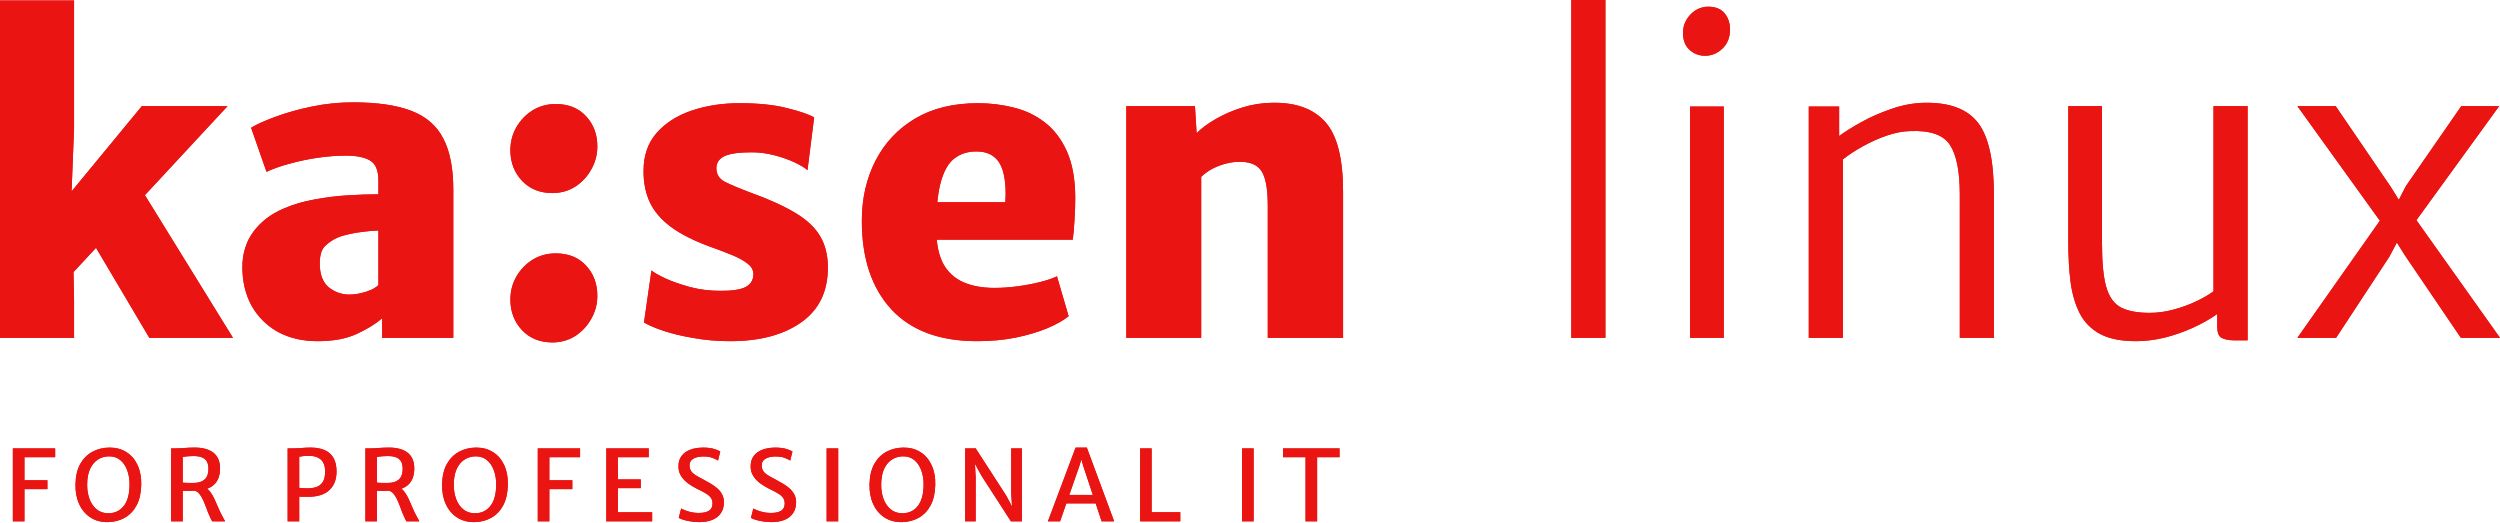
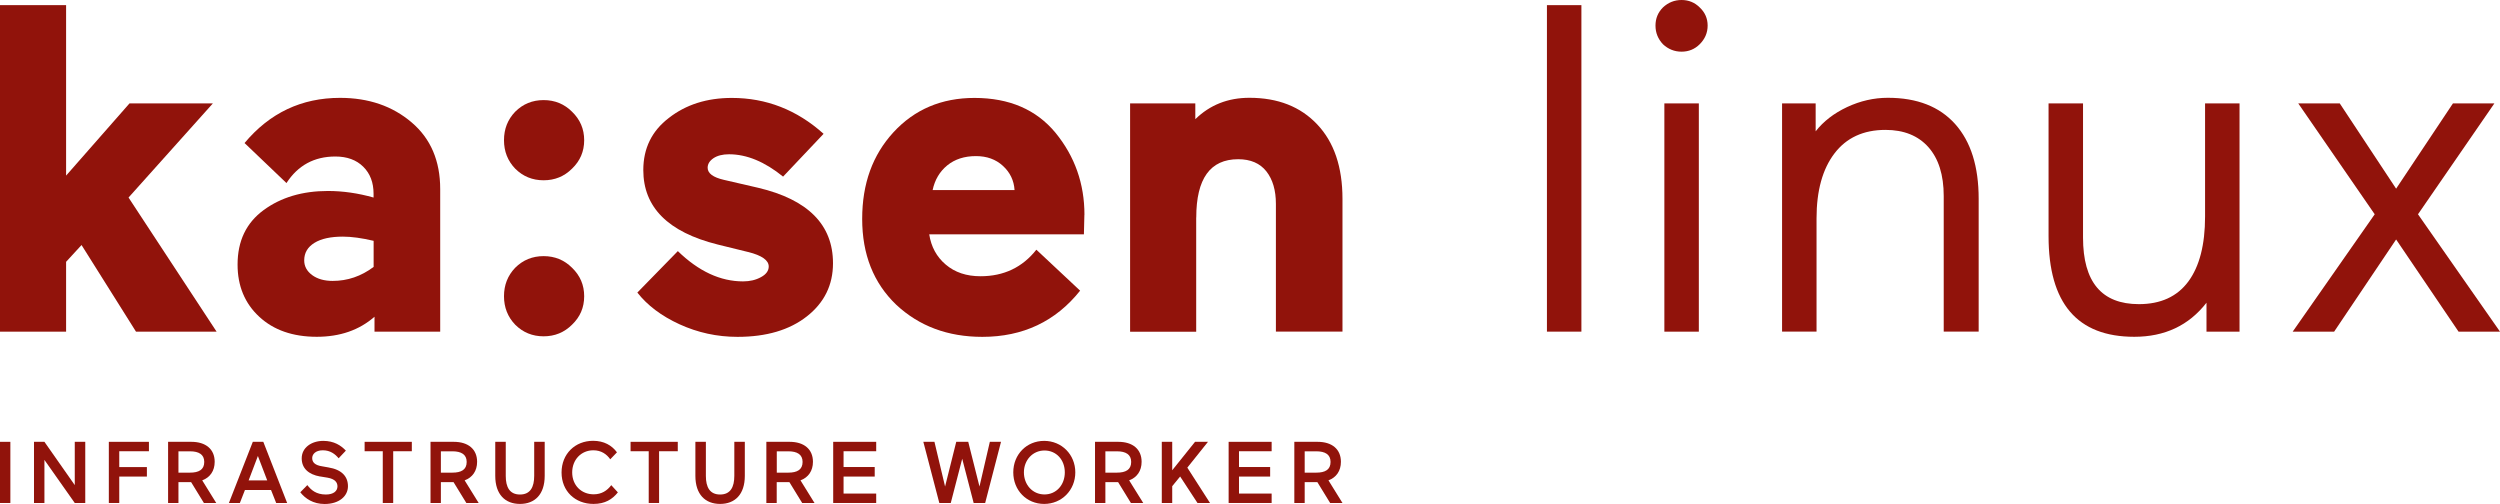
- <svg xmlns="http://www.w3.org/2000/svg" xmlns:xlink="http://www.w3.org/1999/xlink" width="286.871" height="59.957" viewBox="0 0 4278.51 893.13" fill="none" version="1.1" id="svg799">
-   <defs id="defs803" />
-   <g id="g979" clip-path="none" transform="translate(-2301.28,-603.9189)">
-     <g id="g977">
-       <path d="m 2690.74,784.968 -267.71,288.362 3.56,-26.35 1.42,69.07 v 65.5 H 2301.28 V 945.88 604.12 h 126.73 v 218.584 l -5.69,145.96 -14.95,-17.8 136.7,-165.896 z m -232.11,230.692 84.02,-89.004 157.35,254.894 h -143.11 z m 386.32,171.59 c -26.11,0 -48.89,-5.34 -68.35,-16.02 -19.23,-10.92 -34.18,-25.87 -44.86,-44.86 -10.44,-19.22 -15.66,-41.18 -15.66,-65.86 0,-23.26 6.29,-43.43 18.87,-60.518 12.81,-17.326 30.26,-30.616 52.33,-39.872 15.9,-6.883 33.22,-11.986 51.97,-15.308 18.75,-3.56 37.5,-5.934 56.25,-7.12 18.99,-1.187 36.79,-1.78 53.4,-1.78 l 18.51,22.784 -18.51,39.16 c -8.3,0.237 -16.97,0.949 -25.99,2.136 -8.78,0.948 -17.08,2.378 -24.92,4.268 -7.83,1.67 -14.12,3.56 -18.86,5.7 -7.36,3.09 -14.36,7.71 -21.01,13.88 -6.41,5.94 -9.61,16.02 -9.61,30.26 0,18.75 5.1,32.4 15.31,40.94 10.44,8.31 22.19,12.46 35.24,12.46 6.88,0 13.65,-0.83 20.29,-2.49 6.89,-1.66 12.94,-3.68 18.16,-6.05 5.22,-2.61 9.02,-5.22 11.39,-7.83 l 20.65,26.34 -14.24,30.62 c -10.92,9.49 -25.39,18.39 -43.43,26.7 -17.8,8.3 -40.11,12.46 -66.93,12.46 z m 232.11,-5.7 h -121.75 v -59.09 h -6.41 V 912.416 c 0,-17.563 -4.86,-29.074 -14.59,-34.532 -9.5,-5.459 -23.14,-8.188 -40.94,-8.188 -15.19,0 -31.09,1.186 -47.71,3.56 -16.37,2.373 -32.28,5.696 -47.7,9.968 -15.43,4.034 -28.96,8.781 -40.59,14.24 l -26.34,-75.472 c 9.73,-5.934 23.73,-12.223 42.01,-18.868 18.51,-6.883 39.28,-12.698 62.3,-17.444 23.02,-4.747 46.4,-7.12 70.13,-7.12 41.53,0 74.88,4.865 100.04,14.596 25.15,9.73 43.31,25.513 54.46,47.348 11.4,21.834 17.09,51.026 17.09,87.576 z m 169.59,7.83 c -21.36,0 -38.68,-7 -51.97,-21 -13.29,-14.24 -19.94,-31.68 -19.94,-52.33 0,-14 3.32,-26.94 9.97,-38.81 6.88,-12.1 16.14,-21.83 27.77,-29.19 11.86,-7.36 25.15,-11.03 39.87,-11.03 21.83,0 39.16,7 51.97,21 12.82,13.77 19.23,30.97 19.23,51.62 0,14 -3.44,27.06 -10.33,39.16 -6.64,12.1 -15.78,21.95 -27.41,29.55 -11.63,7.36 -24.68,11.03 -39.16,11.03 z m 0,-255.604 c -21.36,0 -38.68,-7.002 -51.97,-21.004 -13.29,-14.24 -19.94,-31.684 -19.94,-52.332 0,-14.003 3.32,-26.938 9.97,-38.804 6.88,-12.104 16.14,-21.835 27.77,-29.192 11.86,-7.358 25.15,-11.036 39.87,-11.036 21.83,0 39.16,7.001 51.97,21.004 12.82,13.765 19.23,30.972 19.23,51.62 0,14.002 -3.44,27.056 -10.33,39.16 -6.64,12.104 -15.78,21.953 -27.41,29.548 -11.63,7.357 -24.68,11.036 -39.16,11.036 z m 156.75,221.434 12.81,-89 c 3.8,3.32 11.63,7.83 23.5,13.53 12.1,5.45 26.34,10.44 42.72,14.95 16.38,4.27 33.23,6.41 50.55,6.41 20.65,0.23 35.36,-1.9 44.15,-6.41 9.01,-4.75 13.52,-12.11 13.52,-22.07 0,-6.89 -3.2,-12.82 -9.61,-17.8 -6.41,-5.23 -15.07,-10.09 -25.99,-14.6 -10.91,-4.51 -23.02,-9.14 -36.31,-13.88 -28.95,-10.45 -51.97,-21.96 -69.06,-34.536 -16.85,-12.579 -28.96,-26.7 -36.31,-42.364 -7.36,-15.902 -10.92,-33.939 -10.68,-54.112 0,-25.632 7.35,-46.992 22.07,-64.08 14.95,-17.088 34.89,-29.904 59.81,-38.448 24.92,-8.544 52.45,-12.816 82.59,-12.816 32.51,0 59.69,2.848 81.52,8.544 21.84,5.458 37.14,10.68 45.93,15.664 l -11.4,90.424 c -4.74,-4.272 -12.22,-8.782 -22.42,-13.528 -10.21,-4.747 -21.72,-8.782 -34.54,-12.104 -12.81,-3.323 -25.63,-4.984 -38.44,-4.984 -22.08,0 -37.74,2.254 -47,6.764 -9.02,4.509 -13.52,11.273 -13.52,20.292 0,10.68 4.86,18.512 14.59,23.496 9.73,4.984 25.04,11.392 45.93,19.224 31.32,11.392 56.48,22.902 75.47,34.532 19.22,11.629 33.11,24.801 41.65,39.512 8.78,14.72 13.17,32.52 13.17,53.4 0,41.3 -15.31,72.63 -45.92,93.99 -30.38,21.36 -70.85,32.04 -121.4,32.04 -21.83,0 -42.6,-1.78 -62.3,-5.34 -19.7,-3.32 -37.02,-7.48 -51.97,-12.46 -14.72,-4.99 -25.76,-9.73 -33.11,-14.24 z m 570.06,32.04 c -64.08,0 -112.97,-18.16 -146.67,-54.47 -33.7,-36.55 -50.55,-86.98 -50.55,-151.3 0,-38.448 7.83,-72.862 23.49,-103.24 15.67,-30.379 38.21,-54.35 67.64,-71.912 29.67,-17.563 65.51,-26.344 107.51,-26.344 21.13,0 41.54,2.492 61.24,7.476 19.69,4.746 37.38,13.172 53.04,25.276 15.66,11.866 28.24,28.242 37.74,49.128 9.49,20.885 14.35,47.229 14.59,79.032 0,14.24 -0.47,27.768 -1.42,40.584 -0.71,12.816 -1.66,23.5 -2.85,32.04 h -294.77 l 7.12,-64.08 h 172.31 c 1.18,-19.224 0.23,-35.244 -2.85,-48.06 -2.85,-13.054 -8.19,-22.784 -16.02,-29.192 -7.6,-6.408 -17.92,-9.612 -30.97,-9.612 -14.96,0 -27.65,4.153 -38.1,12.46 -10.2,8.069 -17.92,22.072 -23.14,42.008 -5.22,19.936 -7.59,47.585 -7.12,82.948 0.48,23.018 4.63,41.648 12.46,55.888 8.07,14.01 19.46,24.21 34.18,30.62 14.71,6.41 32.4,9.61 53.04,9.61 12.82,0 26.23,-0.95 40.23,-2.85 14,-1.89 26.94,-4.39 38.81,-7.47 12.1,-3.09 21.36,-6.29 27.76,-9.61 l 19.94,68.35 c -8.78,7.12 -21,14 -36.67,20.65 -15.43,6.4 -33.46,11.74 -54.11,16.02 -20.41,4.03 -42.36,6.05 -65.86,6.05 z m 255.4,-5.7 V 784.968 h 117.48 l 2.84,46.28 c 8.31,-8.307 19.23,-16.376 32.76,-24.208 13.52,-7.832 28.59,-14.359 45.21,-19.58 16.61,-5.222 33.82,-7.951 51.62,-8.188 40.34,-0.712 70.6,10.324 90.78,33.108 20.17,22.546 30.26,62.3 30.26,119.26 v 249.91 H 4470.94 V 955.136 c 0,-28.955 -3.68,-48.772 -11.04,-59.452 -7.36,-10.918 -20.53,-16.02 -39.52,-15.308 -6.17,0 -13.05,0.949 -20.64,2.848 -7.6,1.898 -15.19,4.746 -22.79,8.544 -7.36,3.797 -14,8.544 -19.93,14.24 v 275.542 z m 761.55,0 V 602.696 h 58.39 v 578.854 z m 203.25,0 V 785.68 h 57.67 v 395.87 z m 25.63,-482.734 c -10.2,0 -19.1,-3.442 -26.7,-10.324 -7.36,-6.883 -11.03,-16.495 -11.03,-28.836 0,-8.782 2.13,-16.495 6.4,-23.14 4.28,-6.883 9.62,-12.223 16.02,-16.02 6.65,-3.798 13.41,-5.696 20.3,-5.696 12.81,0 22.31,3.797 28.48,11.392 6.17,7.357 9.25,16.613 9.25,27.768 0,13.528 -4.39,24.445 -13.17,32.752 -8.54,8.069 -18.39,12.104 -29.55,12.104 z m 177.53,482.734 V 785.68 h 51.98 v 50.552 c 9.49,-7.12 21.95,-14.952 37.38,-23.496 15.66,-8.782 32.87,-16.376 51.62,-22.784 18.75,-6.646 37.74,-10.206 56.96,-10.68 43.2,-0.712 73.81,10.798 91.85,34.532 18.04,23.496 27.05,64.436 27.05,122.82 v 244.926 h -58.38 V 935.912 c 0,-39.16 -5.58,-67.284 -16.73,-84.372 -11.16,-17.326 -33.82,-25.276 -68,-23.852 -12.34,0.237 -25.51,2.729 -39.51,7.476 -14.01,4.746 -27.65,10.798 -40.94,18.156 -13.29,7.357 -24.92,14.952 -34.89,22.784 v 305.446 z m 560.22,5.7 c -25.4,0 -45.81,-4.04 -61.24,-12.11 -15.42,-8.3 -27.05,-19.93 -34.88,-34.88 -7.84,-15.19 -13.18,-33.11 -16.02,-53.76 -2.62,-20.65 -3.92,-43.55 -3.92,-68.71 V 784.968 h 57.67 v 234.962 c 0,33.22 2.49,58.38 7.48,75.47 5.22,17.09 13.76,28.6 25.63,34.53 11.87,5.94 28.12,8.9 48.77,8.9 13.29,0 26.94,-1.9 40.94,-5.69 14,-3.8 26.94,-8.55 38.81,-14.24 12.1,-5.7 21.83,-11.4 29.19,-17.09 V 784.968 h 58.38 v 400.852 h -22.78 c -9.26,0 -16.5,-1.42 -21.72,-4.27 -4.98,-2.61 -7.47,-9.02 -7.47,-19.22 v -32.04 l 0.71,9.97 c -12.34,8.78 -26.35,16.73 -42.01,23.85 -15.66,7.12 -31.92,12.81 -48.77,17.09 -16.85,4.03 -33.11,6.05 -48.77,6.05 z m 276.01,-5.7 147.38,-209.326 0.71,18.512 -148.09,-205.768 h 65.5 l 94.7,138.84 24.2,39.16 h -19.93 l 21.36,-41.296 94.69,-136.704 h 64.8 l -148.81,205.056 v -19.936 l 150.23,211.462 h -66.93 l -96.12,-141.69 -26.34,-42.004 23.49,0.712 -23.49,44.142 -91.14,138.84 z m -3909.76,314 v -124.82 h 72.41 v 15.12 h -52.59 v 39.48 h 39.31 v 15.12 h -39.31 v 55.1 z m 162.92,1.35 c -11.59,0.22 -21.61,-2.41 -30.07,-7.9 -8.45,-5.54 -14.92,-13.22 -19.4,-23.02 -4.48,-9.85 -6.58,-21.11 -6.3,-33.76 0.28,-13.95 3.02,-25.57 8.23,-34.86 5.26,-9.3 12.24,-16.27 20.92,-20.92 8.73,-4.65 18.45,-7 29.14,-7.06 11.09,-0.05 20.75,2.55 28.98,7.82 8.24,5.2 14.56,12.6 18.99,22.17 4.48,9.58 6.58,20.81 6.3,33.69 -0.28,13.94 -2.91,25.62 -7.9,35.02 -4.98,9.36 -11.7,16.44 -20.16,21.26 -8.45,4.81 -18.03,7.33 -28.73,7.56 z m 0.51,-15.12 c 11.09,0 19.91,-4.18 26.46,-12.52 6.55,-8.4 9.83,-20.75 9.83,-37.04 0,-8.63 -1.32,-16.55 -3.95,-23.78 -2.58,-7.28 -6.47,-13.1 -11.68,-17.47 -5.15,-4.42 -11.59,-6.63 -19.32,-6.63 -6.77,0 -13.02,1.73 -18.73,5.2 -5.71,3.48 -10.3,8.82 -13.78,16.05 -3.41,7.22 -5.12,16.49 -5.12,27.8 0,8.57 1.34,16.55 4.03,23.94 2.75,7.34 6.81,13.25 12.18,17.73 5.38,4.48 12.07,6.72 20.08,6.72 z m 127.29,13.77 h -19.83 v -124.82 c 1.01,0 1.99,0 2.94,0 0.95,0 1.91,0 2.86,0 0.95,0 1.93,0 2.94,0 3.97,0 8.68,-0.23 14.11,-0.67 5.43,-0.45 11.42,-0.68 17.98,-0.68 6.27,0 12.01,0.68 17.22,2.02 5.2,1.29 9.71,3.36 13.52,6.22 3.86,2.8 6.83,6.46 8.9,11 2.13,4.48 3.2,9.94 3.2,16.38 0,7.5 -1.26,13.83 -3.78,18.98 -2.52,5.16 -6.14,9.22 -10.84,12.18 -4.65,2.97 -10.19,4.96 -16.63,5.97 -2.3,0.33 -4.68,0.61 -7.14,0.84 -2.41,0.17 -5.57,0.31 -9.49,0.42 -3.92,0.05 -9.24,0.08 -15.96,0.08 z m 0,-66.19 c 1.17,0.17 2.96,0.31 5.37,0.42 2.47,0.06 4.96,0.08 7.48,0.08 2.52,0 4.51,0 5.96,0 8.07,0 14.28,-1.96 18.65,-5.88 4.37,-3.97 6.55,-10.02 6.55,-18.14 0,-4.82 -0.81,-8.85 -2.43,-12.1 -1.63,-3.3 -4.34,-5.76 -8.15,-7.39 -3.75,-1.68 -8.85,-2.52 -15.29,-2.52 -3.25,0 -6.47,0.14 -9.66,0.42 -3.14,0.23 -5.96,0.59 -8.48,1.09 z m 50.4,66.19 c -0.73,-1.12 -1.35,-2.27 -1.85,-3.44 -0.51,-1.18 -1.4,-3.11 -2.69,-5.8 -1.74,-3.75 -3.44,-7.98 -5.12,-12.68 -1.68,-4.76 -3.53,-9.38 -5.55,-13.86 -1.96,-4.48 -4.23,-8.26 -6.8,-11.34 -2.58,-3.14 -5.6,-4.96 -9.07,-5.46 l 7.56,-5.88 11.76,1.01 c 3.3,1.4 6.24,3.92 8.82,7.56 2.63,3.64 5.04,7.86 7.22,12.68 2.24,4.76 4.37,9.6 6.38,14.53 2.08,4.93 4.23,9.41 6.47,13.44 0.84,1.57 1.68,3.14 2.52,4.71 0.84,1.51 1.68,3.02 2.52,4.53 z m 129.13,0 v -124.82 h 8.57 c 5.15,0 10.25,-0.23 15.29,-0.67 5.04,-0.45 10.36,-0.68 15.96,-0.68 9.07,0 16.88,1.43 23.44,4.29 6.55,2.8 11.59,7.22 15.12,13.27 3.52,5.99 5.29,13.8 5.29,23.44 0,13.6 -4.12,24.22 -12.35,31.83 -8.18,7.56 -20.08,11.34 -35.7,11.34 -3.92,0 -7.17,-0.03 -9.74,-0.08 -2.52,-0.06 -4.54,-0.09 -6.05,-0.09 v 42.17 z m 19.83,-57.29 c 2.52,0.34 5.01,0.56 7.47,0.68 2.52,0.11 4.9,0.16 7.14,0.16 5.21,0 10.08,-0.72 14.62,-2.18 4.54,-1.51 8.18,-4.31 10.92,-8.4 2.8,-4.14 4.2,-10.19 4.2,-18.14 0,-9.58 -2.58,-16.52 -7.73,-20.84 -5.09,-4.36 -12.49,-6.38 -22.17,-6.04 -2.41,0.05 -4.88,0.19 -7.4,0.42 -2.52,0.22 -4.87,0.58 -7.05,1.09 z m 133.07,57.29 h -19.83 v -124.82 c 1.01,0 1.99,0 2.94,0 0.95,0 1.91,0 2.86,0 0.95,0 1.93,0 2.94,0 3.97,0 8.68,-0.23 14.11,-0.67 5.43,-0.45 11.42,-0.68 17.98,-0.68 6.27,0 12.01,0.68 17.22,2.02 5.2,1.29 9.71,3.36 13.52,6.22 3.86,2.8 6.83,6.46 8.9,11 2.13,4.48 3.2,9.94 3.2,16.38 0,7.5 -1.26,13.83 -3.78,18.98 -2.52,5.16 -6.14,9.22 -10.84,12.18 -4.65,2.97 -10.19,4.96 -16.63,5.97 -2.3,0.33 -4.68,0.61 -7.14,0.84 -2.41,0.17 -5.57,0.31 -9.49,0.42 -3.92,0.05 -9.24,0.08 -15.96,0.08 z m 0,-66.19 c 1.17,0.17 2.96,0.31 5.37,0.42 2.47,0.06 4.96,0.08 7.48,0.08 2.52,0 4.51,0 5.96,0 8.07,0 14.28,-1.96 18.65,-5.88 4.37,-3.97 6.55,-10.02 6.55,-18.14 0,-4.82 -0.81,-8.85 -2.43,-12.1 -1.63,-3.3 -4.34,-5.76 -8.15,-7.39 -3.75,-1.68 -8.85,-2.52 -15.29,-2.52 -3.25,0 -6.47,0.14 -9.66,0.42 -3.14,0.23 -5.96,0.59 -8.48,1.09 z m 50.4,66.19 c -0.73,-1.12 -1.35,-2.27 -1.85,-3.44 -0.51,-1.18 -1.4,-3.11 -2.69,-5.8 -1.74,-3.75 -3.44,-7.98 -5.12,-12.68 -1.68,-4.76 -3.53,-9.38 -5.55,-13.86 -1.96,-4.48 -4.23,-8.26 -6.8,-11.34 -2.58,-3.14 -5.6,-4.96 -9.07,-5.46 l 7.56,-5.88 11.76,1.01 c 3.3,1.4 6.24,3.92 8.82,7.56 2.63,3.64 5.04,7.86 7.22,12.68 2.24,4.76 4.37,9.6 6.38,14.53 2.08,4.93 4.23,9.41 6.47,13.44 0.84,1.57 1.68,3.14 2.52,4.71 0.84,1.51 1.68,3.02 2.52,4.53 z m 116.81,1.35 c -11.59,0.22 -21.61,-2.41 -30.07,-7.9 -8.45,-5.54 -14.92,-13.22 -19.4,-23.02 -4.48,-9.85 -6.58,-21.11 -6.3,-33.76 0.28,-13.95 3.02,-25.57 8.23,-34.86 5.26,-9.3 12.24,-16.27 20.92,-20.92 8.73,-4.65 18.45,-7 29.14,-7.06 11.09,-0.05 20.75,2.55 28.98,7.82 8.24,5.2 14.56,12.6 18.99,22.17 4.48,9.58 6.58,20.81 6.3,33.69 -0.28,13.94 -2.91,25.62 -7.9,35.02 -4.98,9.36 -11.7,16.44 -20.16,21.26 -8.45,4.81 -18.03,7.33 -28.73,7.56 z m 0.51,-15.12 c 11.09,0 19.91,-4.18 26.46,-12.52 6.55,-8.4 9.83,-20.75 9.83,-37.04 0,-8.63 -1.32,-16.55 -3.95,-23.78 -2.58,-7.28 -6.47,-13.1 -11.68,-17.47 -5.15,-4.42 -11.59,-6.63 -19.32,-6.63 -6.77,0 -13.02,1.73 -18.73,5.2 -5.71,3.48 -10.3,8.82 -13.78,16.05 -3.41,7.22 -5.12,16.49 -5.12,27.8 0,8.57 1.34,16.55 4.03,23.94 2.75,7.34 6.81,13.25 12.18,17.73 5.38,4.48 12.07,6.72 20.08,6.72 z m 107.46,13.77 v -124.82 h 72.41 v 15.12 h -52.58 v 39.48 h 39.31 v 15.12 h -39.31 v 55.1 z m 117.32,0 v -124.82 h 72.58 v 15.12 h -52.76 v 37.97 h 39.15 v 14.95 h -39.15 v 41.33 h 58.64 v 15.45 z m 159.32,1.35 c -5.43,0 -10.59,-0.42 -15.46,-1.26 -4.81,-0.79 -8.96,-1.74 -12.43,-2.86 -3.47,-1.12 -5.96,-2.16 -7.48,-3.11 l 4.12,-16.04 c 2.13,1.23 4.79,2.43 7.98,3.61 3.19,1.18 6.69,2.16 10.5,2.94 3.81,0.73 7.67,1.09 11.59,1.09 7.67,0 13.53,-1.29 17.56,-3.86 4.03,-2.58 6.05,-6.78 6.05,-12.6 0,-3.92 -1.01,-7.2 -3.03,-9.83 -2.01,-2.69 -5.04,-5.21 -9.07,-7.56 -3.98,-2.35 -8.96,-4.96 -14.95,-7.81 -5.1,-2.52 -10.05,-5.55 -14.87,-9.07 -4.76,-3.53 -8.68,-7.68 -11.76,-12.44 -3.08,-4.76 -4.62,-10.22 -4.62,-16.38 0,-6.04 1.18,-11.11 3.53,-15.2 2.41,-4.14 5.63,-7.48 9.66,-10 4.03,-2.52 8.51,-4.34 13.44,-5.46 4.98,-1.12 10.08,-1.68 15.29,-1.68 7.61,0 13.91,0.76 18.9,2.27 4.98,1.46 8.56,2.91 10.75,4.37 l -3.87,15.54 c -2.85,-1.79 -6.21,-3.39 -10.08,-4.79 -3.8,-1.45 -9.04,-2.18 -15.7,-2.18 -4.09,0 -7.87,0.53 -11.34,1.59 -3.48,1.07 -6.28,2.69 -8.4,4.88 -2.13,2.18 -3.2,4.98 -3.2,8.4 0,3.86 0.79,7.11 2.36,9.74 1.62,2.58 4.22,5.01 7.81,7.31 3.58,2.24 8.29,4.87 14.11,7.89 4.2,2.19 8.34,4.51 12.43,6.98 4.09,2.4 7.79,5.09 11.09,8.06 3.36,2.97 6.02,6.38 7.98,10.25 2.02,3.81 3.02,8.17 3.02,13.1 0,7.62 -1.79,13.97 -5.37,19.07 -3.53,5.04 -8.46,8.82 -14.79,11.34 -6.27,2.46 -13.52,3.7 -21.75,3.7 z m 123.55,0 c -5.43,0 -10.58,-0.42 -15.46,-1.26 -4.81,-0.79 -8.96,-1.74 -12.43,-2.86 -3.47,-1.12 -5.96,-2.16 -7.47,-3.11 l 4.11,-16.04 c 2.13,1.23 4.79,2.43 7.98,3.61 3.19,1.18 6.69,2.16 10.5,2.94 3.81,0.73 7.67,1.09 11.59,1.09 7.68,0 13.53,-1.29 17.56,-3.86 4.03,-2.58 6.05,-6.78 6.05,-12.6 0,-3.92 -1.01,-7.2 -3.03,-9.83 -2.01,-2.69 -5.04,-5.21 -9.07,-7.56 -3.97,-2.35 -8.96,-4.96 -14.95,-7.81 -5.1,-2.52 -10.05,-5.55 -14.87,-9.07 -4.76,-3.53 -8.68,-7.68 -11.76,-12.44 -3.08,-4.76 -4.62,-10.22 -4.62,-16.38 0,-6.04 1.18,-11.11 3.53,-15.2 2.41,-4.14 5.63,-7.48 9.66,-10 4.03,-2.52 8.51,-4.34 13.44,-5.46 4.98,-1.12 10.08,-1.68 15.29,-1.68 7.61,0 13.91,0.76 18.9,2.27 4.98,1.46 8.57,2.91 10.75,4.37 l -3.86,15.54 c -2.86,-1.79 -6.22,-3.39 -10.08,-4.79 -3.81,-1.45 -9.05,-2.18 -15.71,-2.18 -4.09,0 -7.87,0.53 -11.34,1.59 -3.47,1.07 -6.27,2.69 -8.4,4.88 -2.13,2.18 -3.19,4.98 -3.19,8.4 0,3.86 0.78,7.11 2.35,9.74 1.62,2.58 4.23,5.01 7.81,7.31 3.58,2.24 8.29,4.87 14.11,7.89 4.2,2.19 8.35,4.51 12.43,6.98 4.09,2.4 7.79,5.09 11.09,8.06 3.36,2.97 6.02,6.38 7.98,10.25 2.02,3.81 3.03,8.17 3.03,13.1 0,7.62 -1.8,13.97 -5.38,19.07 -3.53,5.04 -8.46,8.82 -14.78,11.34 -6.28,2.46 -13.53,3.7 -21.76,3.7 z m 94.15,-1.35 v -124.82 h 19.83 v 124.82 z m 129.16,1.35 c -11.59,0.22 -21.61,-2.41 -30.07,-7.9 -8.45,-5.54 -14.92,-13.22 -19.4,-23.02 -4.48,-9.85 -6.58,-21.11 -6.3,-33.76 0.28,-13.95 3.02,-25.57 8.23,-34.86 5.26,-9.3 12.24,-16.27 20.92,-20.92 8.73,-4.65 18.45,-7 29.14,-7.06 11.09,-0.05 20.75,2.55 28.98,7.82 8.24,5.2 14.56,12.6 18.99,22.17 4.48,9.58 6.58,20.81 6.3,33.69 -0.28,13.94 -2.91,25.62 -7.9,35.02 -4.98,9.36 -11.7,16.44 -20.16,21.26 -8.45,4.81 -18.03,7.33 -28.73,7.56 z m 0.51,-15.12 c 11.09,0 19.91,-4.18 26.46,-12.52 6.55,-8.4 9.83,-20.75 9.83,-37.04 0,-8.63 -1.32,-16.55 -3.95,-23.78 -2.58,-7.28 -6.47,-13.1 -11.68,-17.47 -5.15,-4.42 -11.59,-6.63 -19.32,-6.63 -6.77,0 -13.02,1.73 -18.73,5.2 -5.71,3.48 -10.3,8.82 -13.78,16.05 -3.41,7.22 -5.12,16.49 -5.12,27.8 0,8.57 1.34,16.55 4.03,23.94 2.75,7.34 6.81,13.25 12.18,17.73 5.38,4.48 12.07,6.72 20.08,6.72 z m 107.46,13.77 v -124.82 h 17.98 l 52.25,80.81 16.63,31.08 h -5.88 l -2.19,-34.95 v -76.94 h 18.32 v 124.82 h -18.82 l -50.23,-77.78 -19.32,-35.11 h 7.22 l 2.02,37.8 v 75.09 z m 162.44,0 h -20.83 l 47.38,-126.17 h 19.23 l 46.71,126.17 h -21.42 l -31.17,-93.83 -3.53,-12.01 -3.69,12.01 z m 2.69,-30.66 3.36,-14.53 h 57.29 l 3.53,14.53 z m 134.31,30.66 v -124.82 h 19.66 v 109.2 h 49.05 v 15.62 z m 174.39,0 v -124.82 h 19.83 v 124.82 z m 108.67,0 v -109.7 h -38.47 v -15.12 h 96.68 v 15.12 h -38.39 v 109.7 z" fill="#ea1513" id="path751" />
-     </g>
-   </g>
-   <use x="0" y="0" xlink:href="#g977" id="use983" transform="translate(-2301.28,-603.9189)" />
+ <svg xmlns="http://www.w3.org/2000/svg" id="Calque_1" viewBox="0 0 369.15 74.42">
+   <defs>
+     <style>.cls-1{fill:#91130b;stroke-width:0px;}</style>
+   </defs>
+   <polygon class="cls-1" points="9.76 48.97 0 48.97 0 .76 9.76 .76 9.76 25.93 19.12 15.27 31.43 15.27 18.98 29.17 31.98 48.97 20.08 48.97 12.04 36.18 9.76 38.66 9.76 48.97" />
+   <path class="cls-1" d="M44.92,38.45c0,.87.39,1.59,1.17,2.17.78.57,1.79.86,3.03.86,2.2,0,4.22-.69,6.05-2.07v-3.85c-1.74-.41-3.26-.62-4.54-.62-1.79,0-3.19.3-4.2.92-1.01.63-1.51,1.48-1.51,2.59M46.77,49.73c-3.53,0-6.37-.99-8.49-2.96-2.13-1.97-3.2-4.54-3.2-7.7,0-3.49,1.28-6.16,3.85-8.05,2.57-1.88,5.73-2.82,9.49-2.82,2.2,0,4.45.32,6.74.97v-.56c0-1.65-.5-2.98-1.52-3.99-1.01-1-2.38-1.51-4.12-1.51-3.12,0-5.53,1.31-7.22,3.92l-6.19-5.91c3.72-4.45,8.42-6.67,14.1-6.67,4.22,0,7.75,1.21,10.59,3.64,2.8,2.39,4.2,5.66,4.2,9.83v21.05h-9.7v-2.2c-2.25,1.97-5.09,2.96-8.53,2.96" />
+   <path class="cls-1" d="M76.07,47.94c-1.1-1.15-1.65-2.55-1.65-4.2s.55-3.05,1.65-4.2c1.15-1.15,2.55-1.72,4.2-1.72s3.05.57,4.2,1.72c1.19,1.15,1.79,2.54,1.79,4.2s-.59,3.05-1.79,4.2c-1.15,1.15-2.55,1.72-4.2,1.72s-3.05-.57-4.2-1.72M76.07,24.9c-1.1-1.15-1.65-2.54-1.65-4.2s.55-3.05,1.65-4.2c1.15-1.15,2.55-1.72,4.2-1.72s3.05.57,4.2,1.72c1.19,1.15,1.79,2.55,1.79,4.2s-.59,3.05-1.79,4.2c-1.15,1.15-2.55,1.72-4.2,1.72s-3.05-.57-4.2-1.72" />
+   <path class="cls-1" d="M110.46,37.21l-4.47-1.1c-7.34-1.83-11-5.5-11-11,0-3.21,1.26-5.78,3.78-7.7,2.52-1.97,5.62-2.95,9.29-2.95,5.09,0,9.61,1.76,13.55,5.3l-5.98,6.32c-2.71-2.2-5.37-3.3-7.98-3.3-.96,0-1.73.2-2.3.58-.57.39-.86.86-.86,1.41,0,.82.8,1.42,2.41,1.79l5.02,1.16c7.39,1.74,11.08,5.46,11.08,11.15,0,3.21-1.28,5.82-3.85,7.84-2.57,2.02-5.98,3.03-10.25,3.03-3.03,0-5.88-.63-8.57-1.86-2.68-1.23-4.75-2.8-6.22-4.68l5.98-6.12c3.07,2.98,6.28,4.47,9.63,4.47,1.01,0,1.89-.21,2.65-.63.76-.41,1.14-.94,1.14-1.57,0-.92-1.01-1.63-3.03-2.14" />
+   <path class="cls-1" d="M144.1,23.05c-1.7,0-3.11.46-4.23,1.37-1.12.92-1.84,2.14-2.16,3.65h12.1c-.09-1.42-.66-2.61-1.72-3.58-1.06-.97-2.38-1.44-3.99-1.44M160.12,31.71l-.07,2.89h-22.84c.28,1.83,1.09,3.33,2.44,4.47,1.35,1.15,3.06,1.72,5.13,1.72,3.44,0,6.19-1.31,8.25-3.92l6.46,6.05c-3.62,4.54-8.44,6.82-14.44,6.82-5.09,0-9.33-1.58-12.72-4.75-3.35-3.21-5.02-7.43-5.02-12.66s1.54-9.44,4.61-12.79c3.12-3.39,7.11-5.08,11.97-5.08,5.14,0,9.13,1.72,11.97,5.15,2.85,3.49,4.27,7.52,4.27,12.11" />
+   <path class="cls-1" d="M176.63,32.12v16.86h-9.76V15.27h9.63v2.33c2.16-2.11,4.82-3.16,7.98-3.16,4.22,0,7.56,1.31,10.04,3.95,2.48,2.63,3.71,6.29,3.71,10.97v19.6h-9.83v-18.85c0-2.01-.47-3.61-1.41-4.81-.94-1.19-2.33-1.79-4.16-1.79-4.13,0-6.19,2.87-6.19,8.6" />
+   <rect class="cls-1" x="228.42" y=".76" width="5.09" height="48.21" />
+   <path class="cls-1" d="M250.85,48.97h-5.09V15.27h5.09v33.7ZM245.55,6.53c-.73-.78-1.1-1.69-1.1-2.75s.37-1.95,1.1-2.68c.78-.73,1.7-1.1,2.75-1.1s1.95.37,2.68,1.1c.78.73,1.17,1.63,1.17,2.68s-.39,1.97-1.17,2.75c-.73.73-1.63,1.1-2.68,1.1s-1.97-.37-2.75-1.1" />
+   <path class="cls-1" d="M263.15,15.27h4.95v4.12c1.15-1.47,2.69-2.66,4.64-3.58,1.95-.91,3.95-1.37,6.02-1.37,4.31,0,7.62,1.29,9.94,3.88,2.32,2.6,3.47,6.27,3.47,11.04v19.6h-5.16v-20.01c0-3.12-.76-5.53-2.27-7.23-1.51-1.69-3.62-2.54-6.33-2.54-3.26,0-5.77,1.16-7.53,3.47-1.77,2.32-2.65,5.52-2.65,9.6v16.71h-5.09V15.27Z" />
+   <path class="cls-1" d="M330.7,48.97h-4.89v-4.27c-2.61,3.36-6.17,5.03-10.66,5.03-8.44,0-12.66-4.96-12.66-14.86V15.27h5.09v19.81c0,6.56,2.75,9.83,8.25,9.83,3.21,0,5.64-1.11,7.29-3.33,1.65-2.23,2.48-5.43,2.48-9.6V15.27h5.09v33.7Z" />
+   <polygon class="cls-1" points="362.2 15.27 353.81 27.86 345.49 15.27 339.36 15.27 350.65 31.64 338.54 48.97 344.66 48.97 353.81 35.36 363.03 48.97 369.15 48.97 357.04 31.64 368.32 15.27 362.2 15.27" />
+   <rect class="cls-1" y="65.24" width="1.53" height="9.03" />
+   <polygon class="cls-1" points="6.56 67.91 6.56 74.27 5.02 74.27 5.02 65.24 6.56 65.24 11.04 71.63 11.04 65.24 12.59 65.24 12.59 74.27 11.04 74.27 6.56 67.91" />
+   <polygon class="cls-1" points="16.07 74.27 16.07 65.24 21.99 65.24 21.99 66.63 17.61 66.63 17.61 68.97 21.69 68.97 21.69 70.37 17.61 70.37 17.61 74.27 16.07 74.27" />
+   <path class="cls-1" d="M26.35,66.63v3.16h1.71c1.29,0,2.1-.43,2.1-1.58,0-1.1-.8-1.57-2.1-1.57h-1.71ZM28.22,71.19h-1.87v3.08h-1.53v-9.03h3.44c2.1,0,3.44,1.07,3.44,2.95,0,1.34-.68,2.31-1.84,2.74l2.07,3.34h-1.82l-1.89-3.08Z" />
+   <path class="cls-1" d="M36.72,70.94h2.74l-1.38-3.61-1.37,3.61ZM42.39,74.27h-1.61l-.76-1.92h-3.85l-.75,1.92h-1.62l3.53-9.03h1.55l3.52,9.03Z" />
+   <path class="cls-1" d="M47.26,70.36c-1.69-.3-2.71-1.2-2.71-2.68,0-1.6,1.47-2.58,3.18-2.58,1.6,0,2.62.68,3.34,1.44l-1.07,1.13c-.5-.61-1.22-1.18-2.33-1.18s-1.57.61-1.57,1.15c0,.62.4,1.06,1.49,1.22l.9.16c1.98.32,2.89,1.34,2.89,2.78s-1.28,2.62-3.45,2.62c-1.67,0-2.85-.79-3.59-1.73l1.04-1.06c.55.72,1.3,1.39,2.74,1.39,1.15,0,1.71-.53,1.71-1.2,0-.59-.37-1.1-1.48-1.29l-1.1-.18Z" />
+   <polygon class="cls-1" points="60.81 65.24 60.81 66.63 58.06 66.63 58.06 74.27 56.52 74.27 56.52 66.63 53.84 66.63 53.84 65.24 60.81 65.24" />
+   <path class="cls-1" d="M65.1,66.63v3.16h1.71c1.29,0,2.1-.43,2.1-1.58,0-1.1-.8-1.57-2.1-1.57h-1.71ZM66.97,71.19h-1.87v3.08h-1.53v-9.03h3.44c2.1,0,3.44,1.07,3.44,2.95,0,1.34-.68,2.31-1.84,2.74l2.07,3.34h-1.82l-1.89-3.08Z" />
+   <path class="cls-1" d="M78.88,65.24h1.55v5.02c0,2.76-1.47,4.15-3.65,4.15s-3.65-1.39-3.65-4.15v-5.02h1.55v5.04c0,1.66.58,2.74,2.1,2.74s2.1-1.08,2.1-2.76v-5.02Z" />
+   <path class="cls-1" d="M91.23,72.71c-.8,1.01-1.89,1.7-3.59,1.7-2.71,0-4.72-1.88-4.72-4.64s2.01-4.68,4.66-4.68c1.6,0,2.76.67,3.52,1.7l-.99,1.03c-.53-.76-1.33-1.33-2.5-1.33-1.78,0-3.12,1.38-3.12,3.27s1.34,3.23,3.17,3.23c1.16,0,1.98-.53,2.6-1.35l.97,1.06Z" />
+   <polygon class="cls-1" points="100.08 65.24 100.08 66.63 97.32 66.63 97.32 74.27 95.79 74.27 95.79 66.63 93.11 66.63 93.11 65.24 100.08 65.24" />
+   <path class="cls-1" d="M108.43,65.24h1.55v5.02c0,2.76-1.47,4.15-3.65,4.15s-3.65-1.39-3.65-4.15v-5.02h1.55v5.04c0,1.66.58,2.74,2.1,2.74s2.1-1.08,2.1-2.76v-5.02Z" />
+   <path class="cls-1" d="M114.7,66.63v3.16h1.71c1.29,0,2.1-.43,2.1-1.58,0-1.1-.8-1.57-2.1-1.57h-1.71ZM116.56,71.19h-1.87v3.08h-1.53v-9.03h3.44c2.1,0,3.44,1.07,3.44,2.95,0,1.34-.68,2.31-1.84,2.74l2.07,3.34h-1.82l-1.89-3.08Z" />
+   <polygon class="cls-1" points="123.03 65.24 129.38 65.24 129.38 66.63 124.56 66.63 124.56 68.96 129.16 68.96 129.16 70.37 124.56 70.37 124.56 72.88 129.38 72.88 129.38 74.27 123.03 74.27 123.03 65.24" />
+   <polygon class="cls-1" points="146.16 65.24 147.81 65.24 145.47 74.27 143.77 74.27 142.08 67.74 140.39 74.27 138.7 74.27 136.34 65.24 137.98 65.24 139.55 71.84 141.2 65.24 142.97 65.24 144.63 71.84 146.16 65.24" />
+   <path class="cls-1" d="M154.23,73.01c1.74,0,3-1.4,3-3.26s-1.26-3.23-3-3.23-3.04,1.42-3.04,3.23,1.26,3.26,3.04,3.26M154.18,65.1c2.59,0,4.6,2.02,4.6,4.65s-2.01,4.66-4.6,4.66-4.56-2.01-4.56-4.66,1.97-4.65,4.56-4.65" />
+   <path class="cls-1" d="M163.22,66.63v3.16h1.71c1.29,0,2.1-.43,2.1-1.58,0-1.1-.8-1.57-2.1-1.57h-1.71ZM165.09,71.19h-1.87v3.08h-1.53v-9.03h3.44c2.1,0,3.44,1.07,3.44,2.95,0,1.34-.68,2.31-1.84,2.74l2.08,3.34h-1.82l-1.89-3.08Z" />
+   <polygon class="cls-1" points="171.55 65.24 173.09 65.24 173.09 69.44 176.46 65.24 178.37 65.24 175.32 69.05 178.67 74.27 176.82 74.27 174.26 70.36 173.09 71.79 173.09 74.27 171.55 74.27 171.55 65.24" />
+   <polygon class="cls-1" points="181.42 65.24 187.77 65.24 187.77 66.63 182.95 66.63 182.95 68.96 187.55 68.96 187.55 70.37 182.95 70.37 182.95 72.88 187.77 72.88 187.77 74.27 181.42 74.27 181.42 65.24" />
+   <path class="cls-1" d="M192.65,66.63v3.16h1.72c1.29,0,2.1-.43,2.1-1.58,0-1.1-.8-1.57-2.1-1.57h-1.72ZM194.52,71.19h-1.87v3.08h-1.53v-9.03h3.44c2.1,0,3.44,1.07,3.44,2.95,0,1.34-.68,2.31-1.84,2.74l2.07,3.34h-1.82l-1.89-3.08Z" />
</svg>
